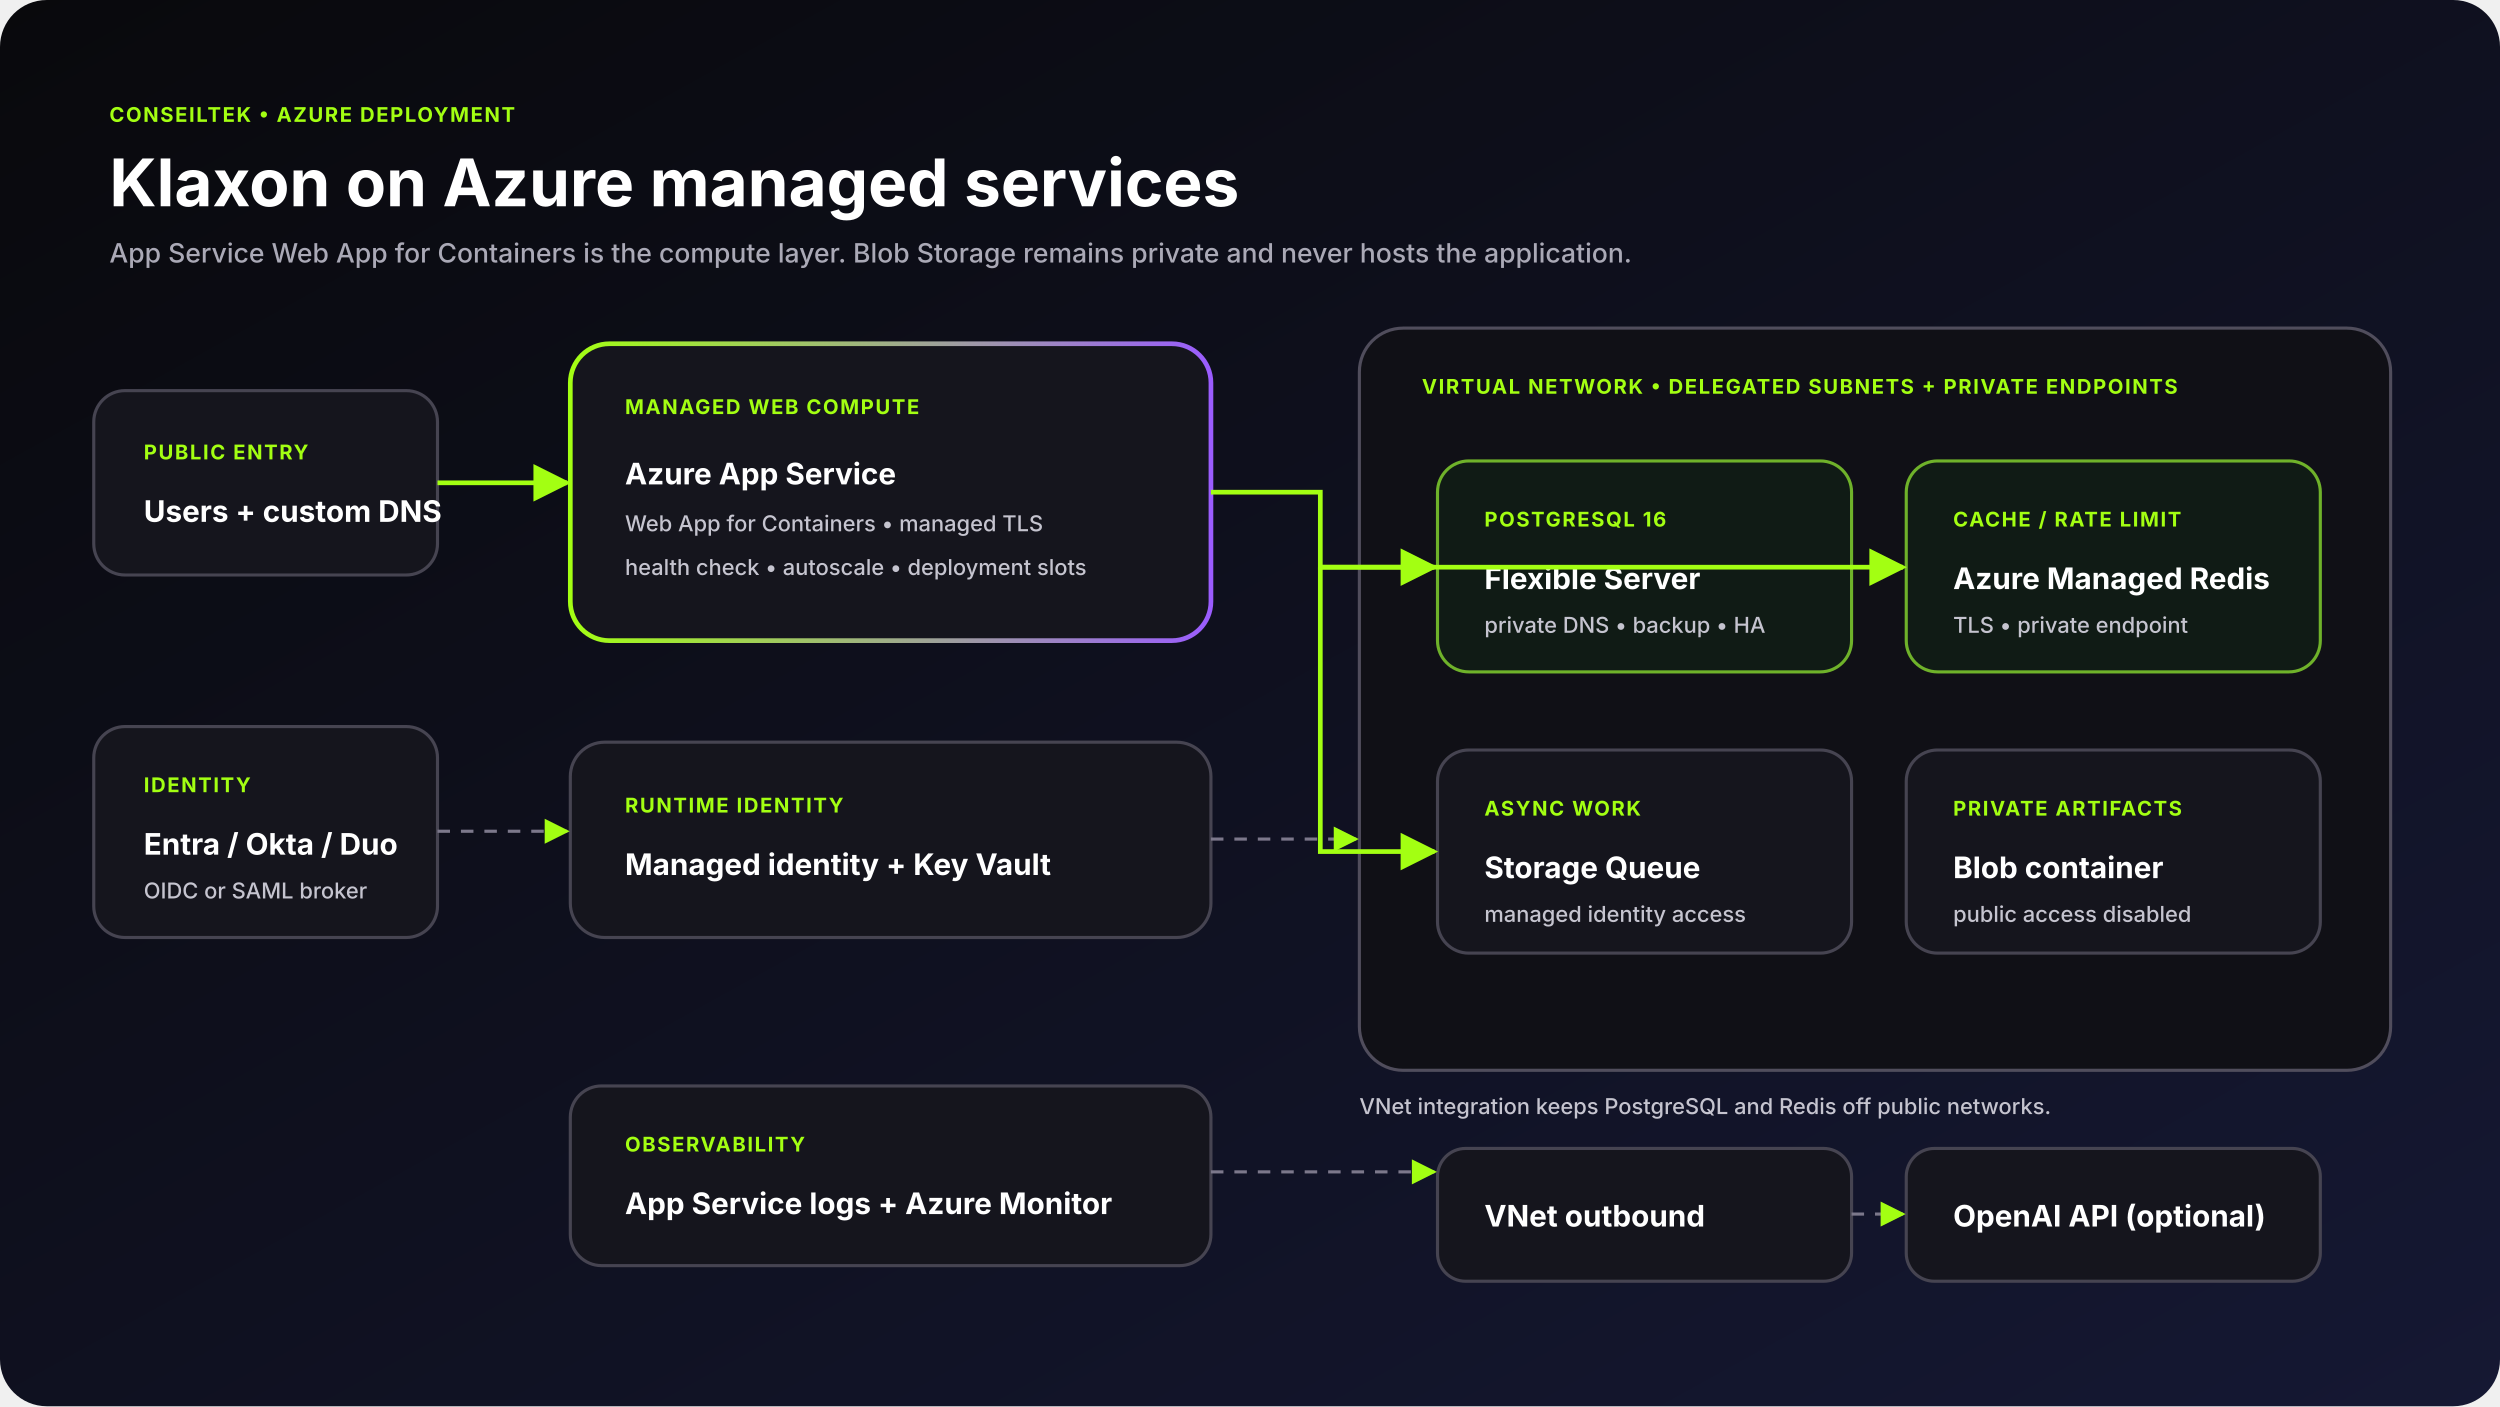
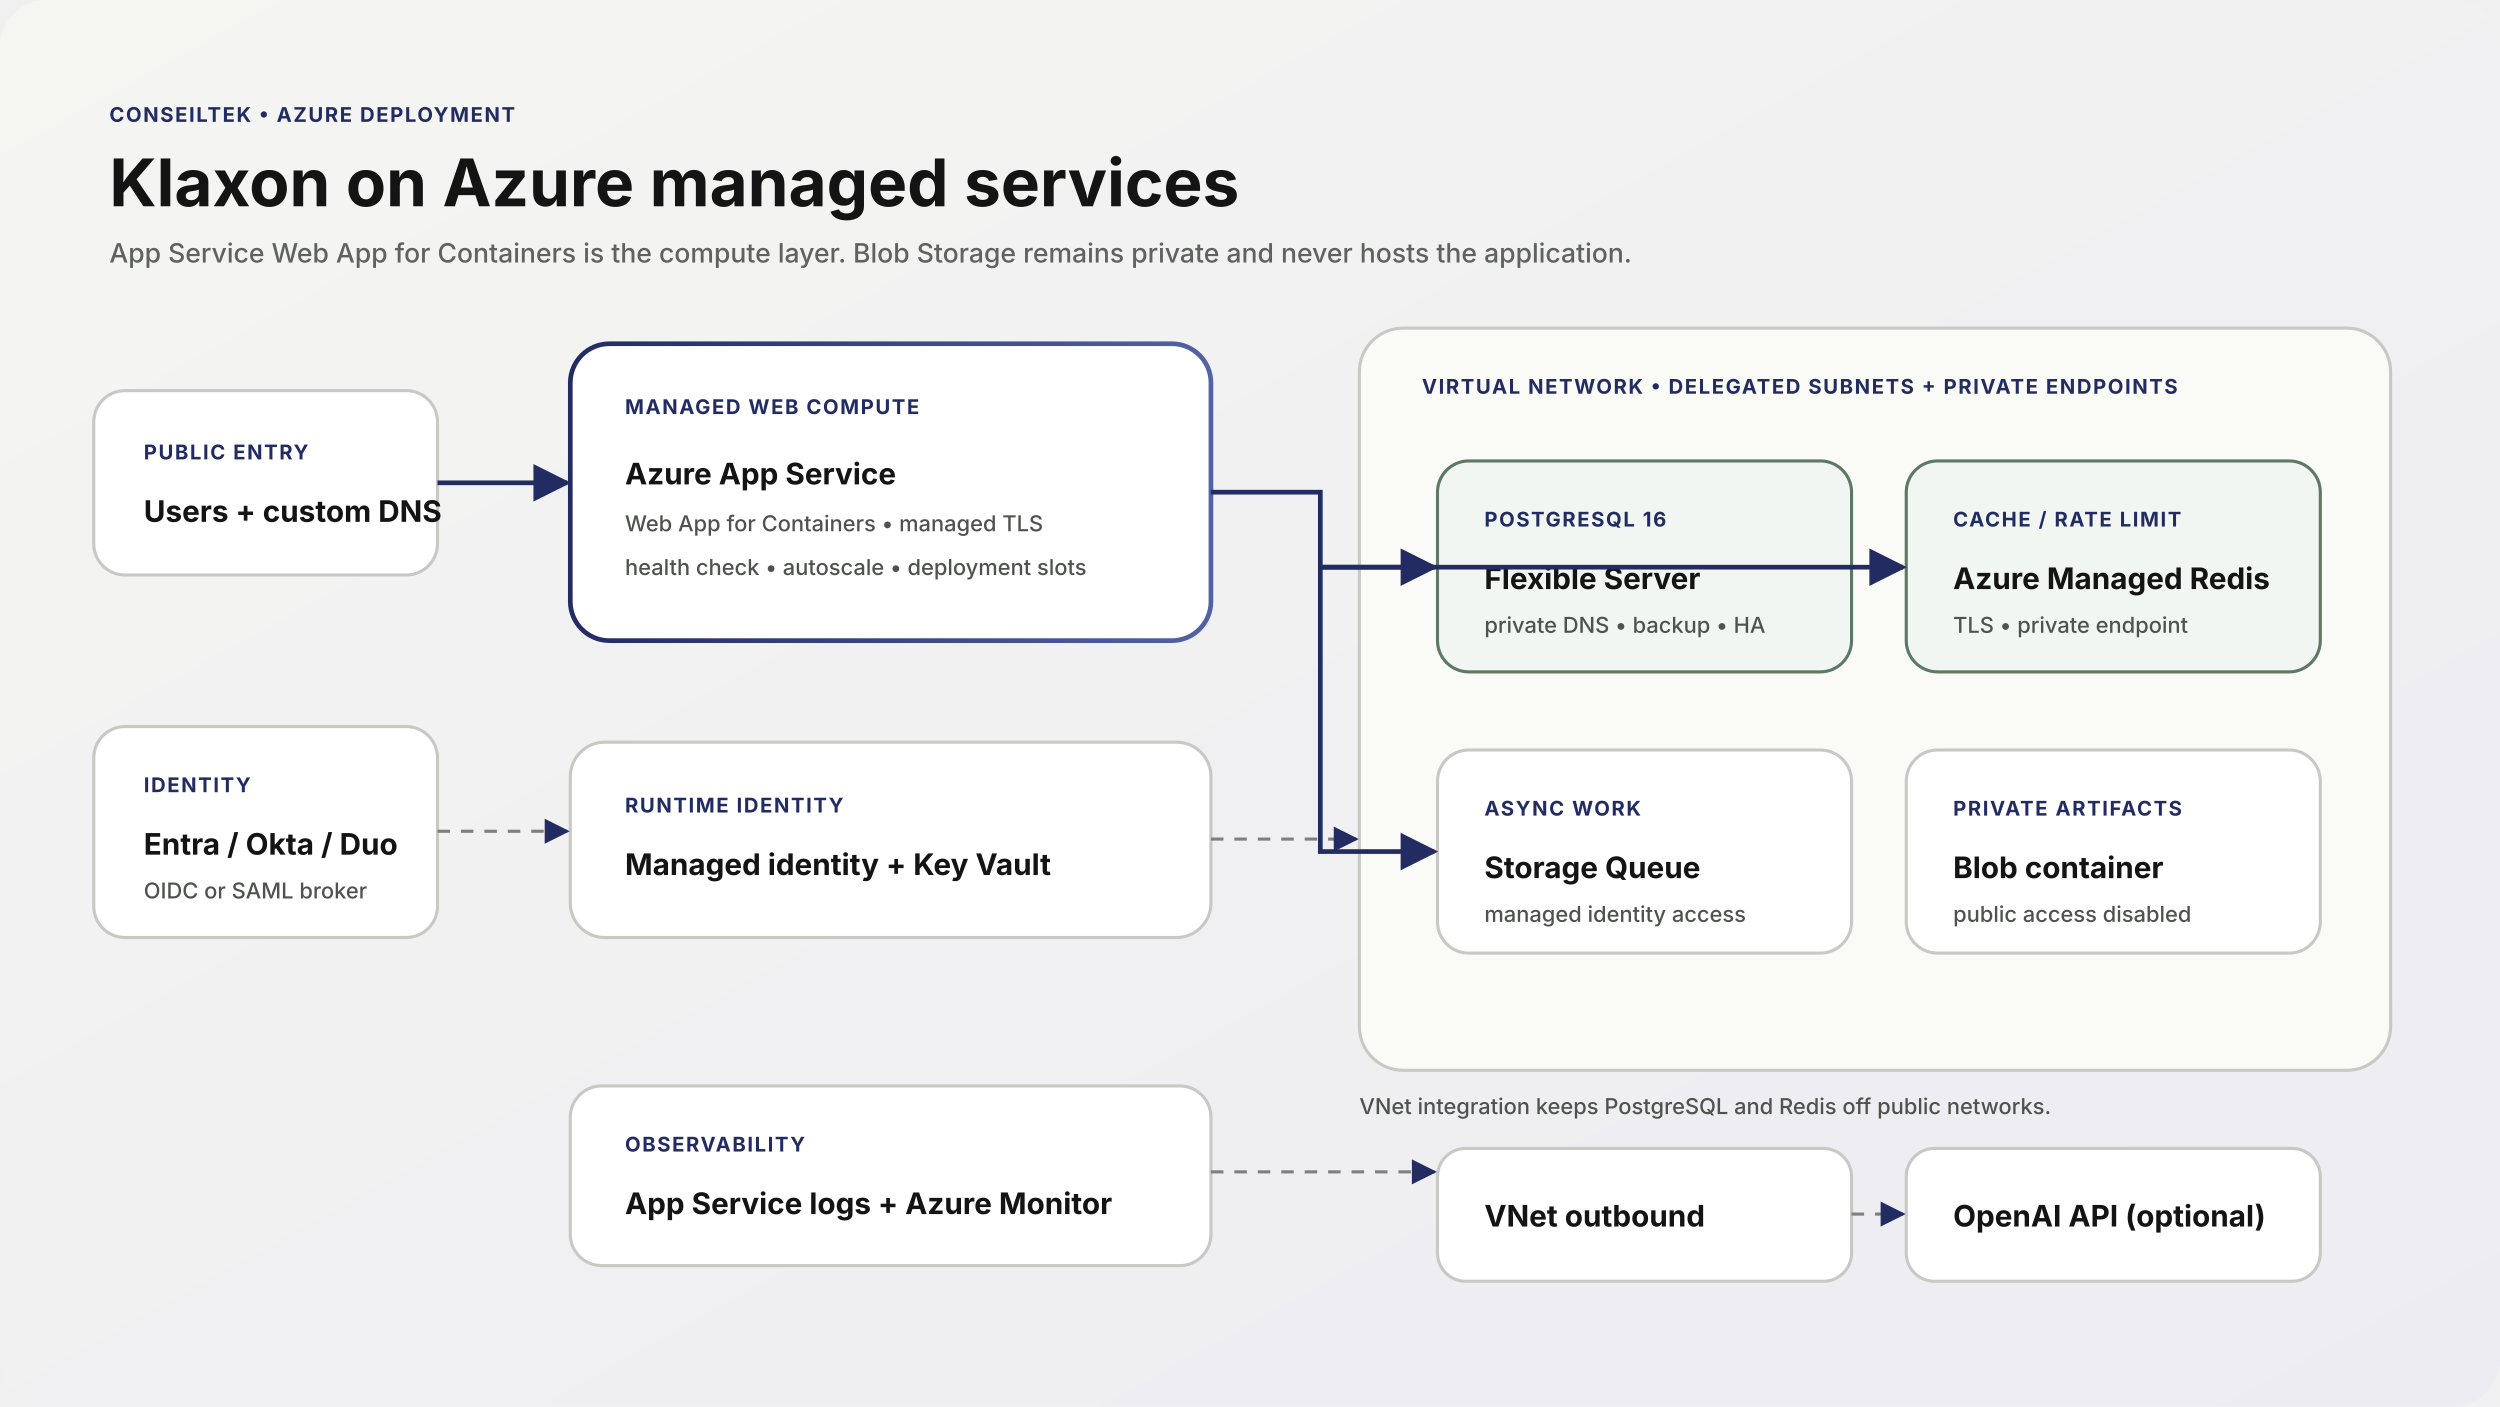
<svg xmlns="http://www.w3.org/2000/svg" width="1600" height="900" viewBox="0 0 1600 900" role="img" aria-labelledby="title desc">
  <defs>
    <linearGradient id="bg" x2="1" y2="1">
-       <stop stop-color="#09090c" />
-       <stop offset="1" stop-color="#151833" />
+       <stop stop-color="#f5f5f2" />
+       <stop offset="1" stop-color="#ececf2" />
    </linearGradient>
    <linearGradient id="g" x2="1">
-       <stop stop-color="#a3ff12" />
-       <stop offset="1" stop-color="#9b5cff" />
+       <stop stop-color="#222c62" />
+       <stop offset="1" stop-color="#5262a3" />
    </linearGradient>
    <marker id="a" viewBox="0 0 10 10" refX="9" refY="5" markerWidth="8" markerHeight="8" orient="auto">
-       <path d="M0 0l10 5-10 5z" fill="#a3ff12" />
+       <path d="M0 0l10 5-10 5z" fill="#222c62" />
    </marker>
-     <style>.title{font:700 42px Inter,Arial;fill:#fff}.sub{font:500 17px Inter,Arial;fill:#aaa9b6}.h{font:700 19px Inter,Arial;fill:#fff}.t{font:500 14px Inter,Arial;fill:#c5c4cf}.tiny{font:700 13px Inter,Arial;fill:#a3ff12;letter-spacing:1px}.b{fill:#15151d;stroke:#464451;stroke-width:2}.p{fill:#15151d;stroke:url(#g);stroke-width:3}.d{fill:#101b15;stroke:#6fb22a;stroke-width:2}.line{fill:none;stroke:#a3ff12;stroke-width:3;marker-end:url(#a)}.dash{fill:none;stroke:#7c788b;stroke-width:2;stroke-dasharray:8 7;marker-end:url(#a)}</style>
+     <style>.title{font:700 42px Inter,Arial;fill:#141414}.sub{font:500 17px Inter,Arial;fill:#5f625f}.h{font:700 19px Inter,Arial;fill:#141414}.t{font:500 14px Inter,Arial;fill:#4f524f}.tiny{font:700 13px Inter,Arial;fill:#222c62;letter-spacing:1px}.b{fill:#ffffff;stroke:#c8c9c4;stroke-width:2}.p{fill:#ffffff;stroke:url(#g);stroke-width:3}.d{fill:#f2f6f3;stroke:#5d7865;stroke-width:2}.line{fill:none;stroke:#222c62;stroke-width:3;marker-end:url(#a)}.dash{fill:none;stroke:#7d807c;stroke-width:2;stroke-dasharray:8 7;marker-end:url(#a)}</style>
  </defs>
  <rect width="1600" height="900" rx="30" fill="url(#bg)" />
  <text x="70" y="78" class="tiny">CONSEILTEK • AZURE DEPLOYMENT</text>
  <text x="70" y="132" class="title">Klaxon on Azure managed services</text>
  <text x="70" y="168" class="sub">App Service Web App for Containers is the compute layer. Blob Storage remains private and never hosts the application.</text>
  <rect x="60" y="250" width="220" height="118" rx="20" class="b" />
  <text x="92" y="294" class="tiny">PUBLIC ENTRY</text>
  <text x="92" y="334" class="h">Users + custom DNS</text>
  <rect x="60" y="465" width="220" height="135" rx="20" class="b" />
  <text x="92" y="507" class="tiny">IDENTITY</text>
  <text x="92" y="547" class="h">Entra / Okta / Duo</text>
  <text x="92" y="575" class="t">OIDC or SAML broker</text>
  <rect x="365" y="220" width="410" height="190" rx="25" class="p" />
  <text x="400" y="265" class="tiny">MANAGED WEB COMPUTE</text>
  <text x="400" y="310" class="h">Azure App Service</text>
  <text x="400" y="340" class="t">Web App for Containers • managed TLS</text>
  <text x="400" y="368" class="t">health check • autoscale • deployment slots</text>
  <rect x="365" y="475" width="410" height="125" rx="22" class="b" />
  <text x="400" y="520" class="tiny">RUNTIME IDENTITY</text>
  <text x="400" y="560" class="h">Managed identity + Key Vault</text>
-   <rect x="870" y="210" width="660" height="475" rx="28" fill="#101016" stroke="#504d5c" stroke-width="2" />
+   <rect x="870" y="210" width="660" height="475" rx="28" fill="#fafaf7" stroke="#c8c9c4" stroke-width="2" />
  <text x="910" y="252" class="tiny">VIRTUAL NETWORK • DELEGATED SUBNETS + PRIVATE ENDPOINTS</text>
  <rect x="920" y="295" width="265" height="135" rx="20" class="d" />
  <text x="950" y="337" class="tiny">POSTGRESQL 16</text>
  <text x="950" y="377" class="h">Flexible Server</text>
  <text x="950" y="405" class="t">private DNS • backup • HA</text>
  <rect x="1220" y="295" width="265" height="135" rx="20" class="d" />
  <text x="1250" y="337" class="tiny">CACHE / RATE LIMIT</text>
  <text x="1250" y="377" class="h">Azure Managed Redis</text>
  <text x="1250" y="405" class="t">TLS • private endpoint</text>
  <rect x="920" y="480" width="265" height="130" rx="20" class="b" />
  <text x="950" y="522" class="tiny">ASYNC WORK</text>
  <text x="950" y="562" class="h">Storage Queue</text>
  <text x="950" y="590" class="t">managed identity access</text>
  <rect x="1220" y="480" width="265" height="130" rx="20" class="b" />
  <text x="1250" y="522" class="tiny">PRIVATE ARTIFACTS</text>
  <text x="1250" y="562" class="h">Blob container</text>
  <text x="1250" y="590" class="t">public access disabled</text>
  <rect x="365" y="695" width="410" height="115" rx="20" class="b" />
  <text x="400" y="737" class="tiny">OBSERVABILITY</text>
  <text x="400" y="777" class="h">App Service logs + Azure Monitor</text>
  <rect x="920" y="735" width="265" height="85" rx="18" class="b" />
  <text x="950" y="785" class="h">VNet outbound</text>
  <rect x="1220" y="735" width="265" height="85" rx="18" class="b" />
  <text x="1250" y="785" class="h">OpenAI API (optional)</text>
  <path d="M280 309H363" class="line" />
  <path d="M280 532H363" class="dash" />
  <path d="M775 315H845V363H918" class="line" />
  <path d="M845 363V545H918" class="line" />
  <path d="M845 363H1218" class="line" />
  <path d="M775 537H868" class="dash" />
  <path d="M775 750H918" class="dash" />
  <path d="M1185 777H1218" class="dash" />
  <text x="870" y="713" class="t">VNet integration keeps PostgreSQL and Redis off public networks.</text>
</svg>
